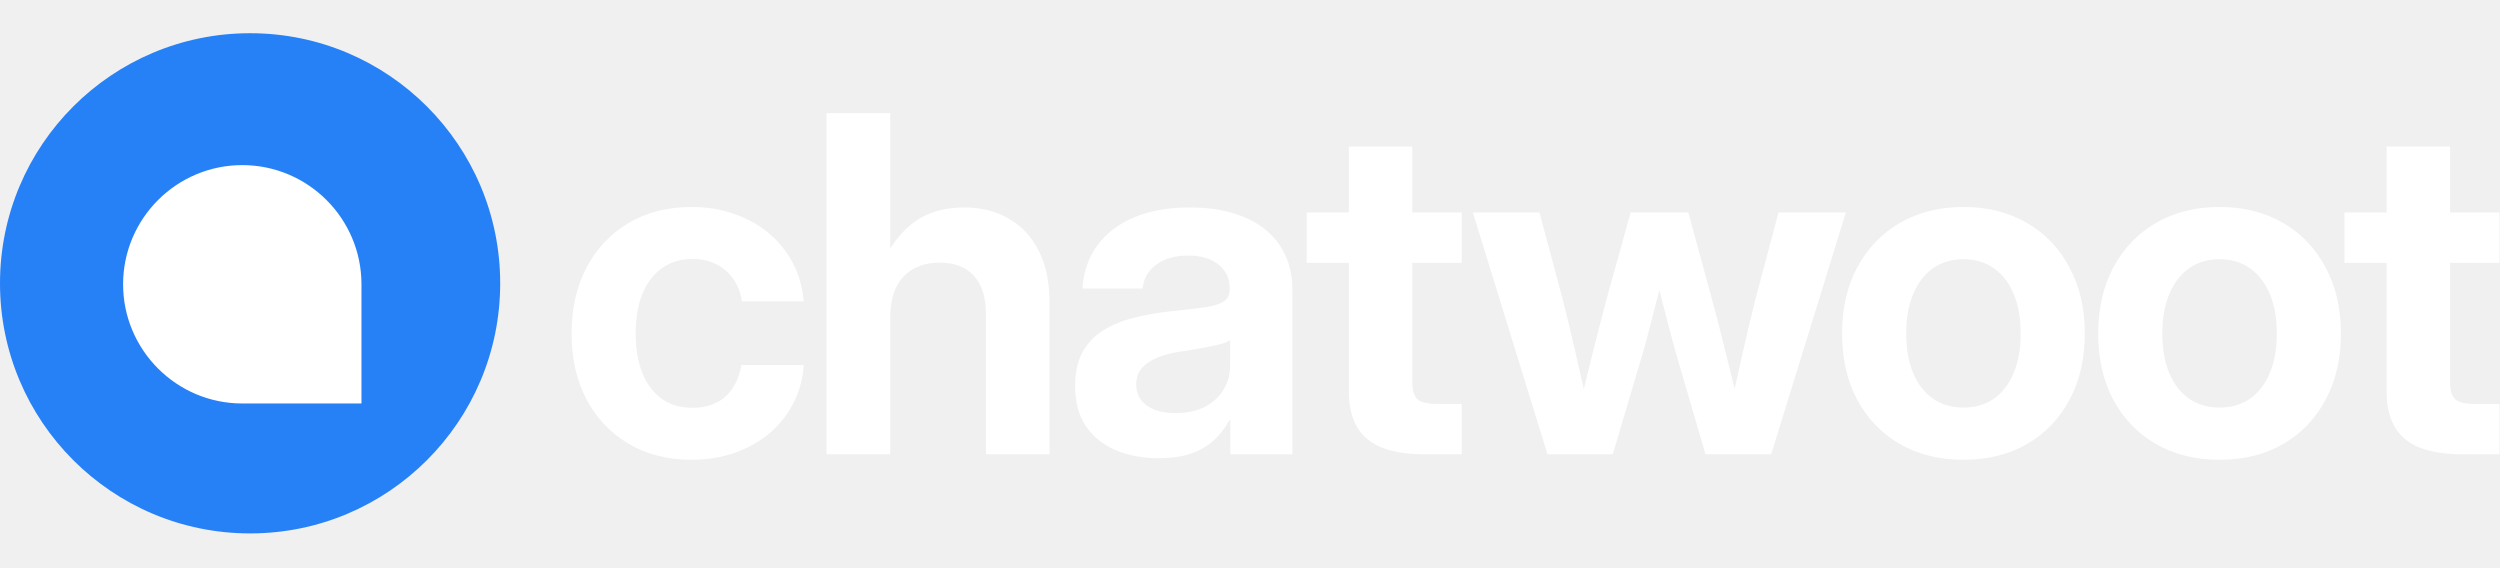
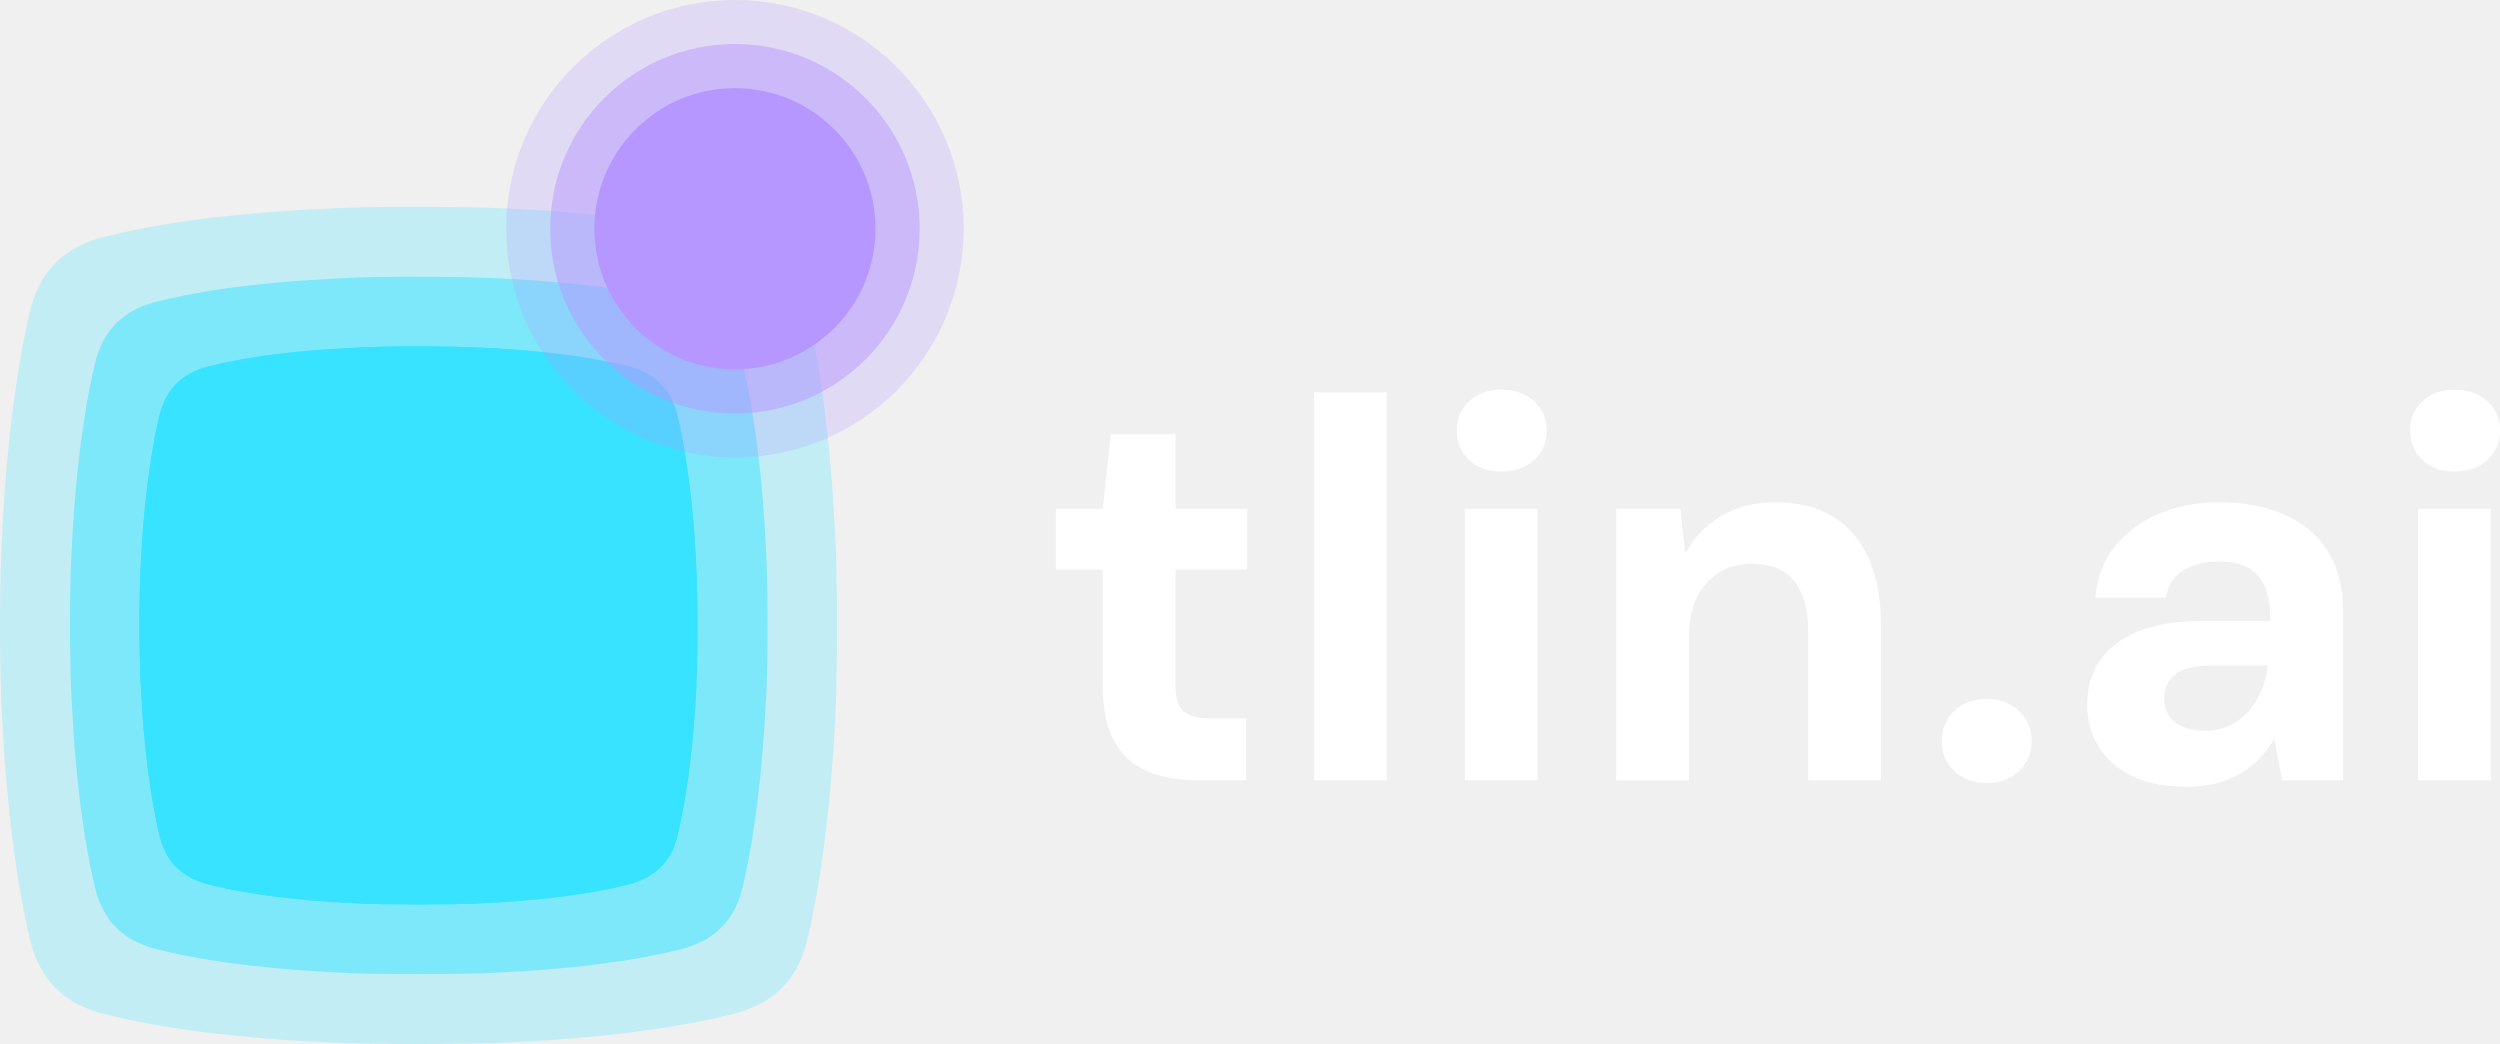
- <svg xmlns="http://www.w3.org/2000/svg" width="2559" height="581" viewBox="0 0 2559 581" fill="none">
-   <path d="M256 546C397.385 546 512 431.385 512 290C512 148.615 397.385 34 256 34C114.615 34 0 148.615 0 290C0 431.385 114.615 546 256 546Z" fill="#2781F6" />
-   <path d="M367 410H247.99C182.388 410 129 356.608 129 290.989C129 225.392 182.388 172 247.992 172C313.612 172 367 225.392 367 290.989V410Z" fill="white" stroke="white" stroke-width="6" />
-   <path d="M707.875 470.625C683.5 470.625 662.016 465.156 643.422 454.219C624.984 443.281 610.609 428.125 600.297 408.75C590.141 389.375 585.062 366.953 585.062 341.484C585.062 316.016 590.141 293.516 600.297 273.984C610.609 254.453 624.984 239.219 643.422 228.281C662.016 217.344 683.5 211.875 707.875 211.875C723.812 211.875 738.5 214.297 751.938 219.141C765.531 223.828 777.328 230.469 787.328 239.062C797.484 247.656 805.609 257.812 811.703 269.531C817.797 281.25 821.469 294.219 822.719 308.438H759.438C758.5 301.875 756.625 296.016 753.812 290.859C751.156 285.547 747.641 281.016 743.266 277.266C739.047 273.359 734.047 270.391 728.266 268.359C722.641 266.172 716.156 265.078 708.812 265.078C696.781 265.078 686.391 268.203 677.641 274.453C668.891 280.703 662.172 289.531 657.484 300.938C652.953 312.344 650.688 325.859 650.688 341.484C650.688 356.953 652.953 370.391 657.484 381.797C662.172 393.203 668.812 402.031 677.406 408.281C686.156 414.375 696.625 417.422 708.812 417.422C716.156 417.422 722.641 416.406 728.266 414.375C733.891 412.344 738.734 409.453 742.797 405.703C747.016 401.797 750.453 397.188 753.109 391.875C755.766 386.406 757.719 380.312 758.969 373.594H822.719C821.781 387.656 818.266 400.625 812.172 412.5C806.234 424.219 798.188 434.453 788.031 443.203C777.875 451.797 766 458.516 752.406 463.359C738.812 468.203 723.969 470.625 707.875 470.625ZM911.209 326.484V465H846.053V115.781H911.209V281.25H898.319C906.288 259.375 917.459 242.422 931.834 230.391C946.366 218.359 964.725 212.344 986.913 212.344C1004.41 212.344 1019.65 216.172 1032.62 223.828C1045.74 231.328 1055.98 242.344 1063.32 256.875C1070.66 271.406 1074.33 289.141 1074.33 310.078V465H1009.18V321.562C1009.18 304.219 1005.04 291.094 996.756 282.188C988.631 273.281 977.069 268.828 962.069 268.828C952.069 268.828 943.241 270.859 935.584 274.922C927.928 278.984 921.913 285.234 917.538 293.672C913.319 302.109 911.209 313.047 911.209 326.484ZM1185.79 468.984C1169.39 468.984 1154.78 466.25 1141.97 460.781C1129.15 455.312 1119 447.109 1111.5 436.172C1104.15 425.234 1100.48 411.562 1100.48 395.156C1100.48 381.094 1103.06 369.453 1108.22 360.234C1113.53 350.859 1120.64 343.438 1129.54 337.969C1138.61 332.344 1149 328.125 1160.72 325.312C1172.43 322.344 1184.62 320.156 1197.28 318.75C1212.59 317.188 1224.7 315.781 1233.61 314.531C1242.51 313.125 1248.92 311.094 1252.83 308.438C1256.73 305.781 1258.68 301.719 1258.68 296.25V294.609C1258.68 288.047 1256.97 282.344 1253.53 277.5C1250.09 272.5 1245.25 268.594 1239 265.781C1232.75 262.969 1225.17 261.562 1216.26 261.562C1207.36 261.562 1199.47 262.969 1192.59 265.781C1185.87 268.594 1180.48 272.578 1176.42 277.734C1172.51 282.734 1170.25 288.594 1169.62 295.312H1107.98C1109.08 278.438 1114.08 263.828 1122.98 251.484C1132.04 239.141 1144.54 229.531 1160.48 222.656C1176.58 215.781 1195.72 212.344 1217.9 212.344C1234.47 212.344 1249.23 214.297 1262.2 218.203C1275.33 222.109 1286.34 227.734 1295.25 235.078C1304.31 242.422 1311.18 251.328 1315.87 261.797C1320.56 272.109 1322.9 283.75 1322.9 296.719V465H1259.39V430.078H1258.45C1254.23 437.891 1248.92 444.766 1242.51 450.703C1236.26 456.484 1228.45 461.016 1219.08 464.297C1209.86 467.422 1198.76 468.984 1185.79 468.984ZM1203.14 422.812C1214.86 422.812 1224.86 420.703 1233.14 416.484C1241.58 412.109 1247.98 406.25 1252.36 398.906C1256.89 391.562 1259.15 383.281 1259.15 374.062V348.281C1257.12 349.531 1254.39 350.703 1250.95 351.797C1247.67 352.734 1243.68 353.672 1239 354.609C1234.47 355.547 1229.47 356.484 1224 357.422C1218.68 358.359 1213.14 359.219 1207.36 360C1199.23 361.25 1191.81 363.203 1185.09 365.859C1178.37 368.516 1172.98 372.109 1168.92 376.641C1165.01 381.016 1163.06 386.719 1163.06 393.75C1163.06 399.688 1164.7 404.922 1167.98 409.453C1171.42 413.828 1176.11 417.188 1182.04 419.531C1187.98 421.719 1195.01 422.812 1203.14 422.812ZM1496.24 217.5V269.062H1337.57V217.5H1496.24ZM1380.69 150H1445.61V390.703C1445.61 399.297 1447.33 405.234 1450.77 408.516C1454.21 411.797 1460.69 413.438 1470.22 413.438C1474.13 413.438 1478.66 413.438 1483.82 413.438C1489.13 413.438 1493.27 413.438 1496.24 413.438V465C1492.02 465 1486.32 465 1479.13 465C1472.1 465 1464.99 465 1457.8 465C1431.39 465 1411.94 459.766 1399.44 449.297C1386.94 438.828 1380.69 422.656 1380.69 400.781V150ZM1584.03 465L1507.62 217.5H1575.82L1599.73 307.031C1604.26 324.688 1608.63 342.891 1612.85 361.641C1617.07 380.391 1621.29 398.828 1625.51 416.953H1616.6C1621.13 398.828 1625.67 380.391 1630.2 361.641C1634.88 342.891 1639.57 324.688 1644.26 307.031L1669.1 217.5H1728.17L1752.54 307.031C1757.38 324.688 1762.07 342.891 1766.6 361.641C1771.13 380.391 1775.67 398.828 1780.2 416.953H1771.06C1775.43 398.828 1779.65 380.391 1783.71 361.641C1787.93 342.891 1792.23 324.688 1796.6 307.031L1820.51 217.5H1889.42L1813.01 465H1745.74L1716.45 364.688C1713.63 354.844 1710.9 344.844 1708.24 334.688C1705.59 324.375 1702.93 314.062 1700.28 303.75C1697.78 293.281 1695.12 282.969 1692.31 272.812H1704.96C1702.31 282.969 1699.57 293.281 1696.76 303.75C1694.1 314.062 1691.45 324.375 1688.79 334.688C1686.29 344.844 1683.56 354.844 1680.59 364.688L1650.82 465H1584.03ZM2009.78 470.625C1985.09 470.625 1963.38 465.234 1944.62 454.453C1926.03 443.672 1911.5 428.594 1901.03 409.219C1890.72 389.844 1885.56 367.266 1885.56 341.484C1885.56 315.703 1890.72 293.125 1901.03 273.75C1911.5 254.219 1926.03 239.062 1944.62 228.281C1963.38 217.344 1985.09 211.875 2009.78 211.875C2034.62 211.875 2056.34 217.344 2074.94 228.281C2093.53 239.062 2107.98 254.219 2118.3 273.75C2128.77 293.125 2134 315.703 2134 341.484C2134 367.266 2128.77 389.844 2118.3 409.219C2107.98 428.594 2093.53 443.672 2074.94 454.453C2056.34 465.234 2034.62 470.625 2009.78 470.625ZM2009.78 417.188C2021.66 417.188 2031.97 414.219 2040.72 408.281C2049.47 402.188 2056.27 393.438 2061.11 382.031C2065.95 370.625 2068.38 357.109 2068.38 341.484C2068.38 325.547 2065.95 311.953 2061.11 300.703C2056.27 289.297 2049.47 280.547 2040.72 274.453C2031.97 268.359 2021.66 265.312 2009.78 265.312C1998.06 265.312 1987.75 268.359 1978.84 274.453C1970.09 280.547 1963.3 289.297 1958.45 300.703C1953.61 311.953 1951.19 325.547 1951.19 341.484C1951.19 357.266 1953.61 370.859 1958.45 382.266C1963.3 393.516 1970.09 402.188 1978.84 408.281C1987.75 414.219 1998.06 417.188 2009.78 417.188ZM2271.94 470.625C2247.26 470.625 2225.54 465.234 2206.79 454.453C2188.19 443.672 2173.66 428.594 2163.19 409.219C2152.88 389.844 2147.72 367.266 2147.72 341.484C2147.72 315.703 2152.88 293.125 2163.19 273.75C2173.66 254.219 2188.19 239.062 2206.79 228.281C2225.54 217.344 2247.26 211.875 2271.94 211.875C2296.79 211.875 2318.51 217.344 2337.1 228.281C2355.69 239.062 2370.15 254.219 2380.46 273.75C2390.93 293.125 2396.16 315.703 2396.16 341.484C2396.16 367.266 2390.93 389.844 2380.46 409.219C2370.15 428.594 2355.69 443.672 2337.1 454.453C2318.51 465.234 2296.79 470.625 2271.94 470.625ZM2271.94 417.188C2283.82 417.188 2294.13 414.219 2302.88 408.281C2311.63 402.188 2318.43 393.438 2323.27 382.031C2328.12 370.625 2330.54 357.109 2330.54 341.484C2330.54 325.547 2328.12 311.953 2323.27 300.703C2318.43 289.297 2311.63 280.547 2302.88 274.453C2294.13 268.359 2283.82 265.312 2271.94 265.312C2260.22 265.312 2249.91 268.359 2241.01 274.453C2232.26 280.547 2225.46 289.297 2220.62 300.703C2215.77 311.953 2213.35 325.547 2213.35 341.484C2213.35 357.266 2215.77 370.859 2220.62 382.266C2225.46 393.516 2232.26 402.188 2241.01 408.281C2249.91 414.219 2260.22 417.188 2271.94 417.188ZM2558.48 217.5V269.062H2399.81V217.5H2558.48ZM2442.93 150H2507.86V390.703C2507.86 399.297 2509.57 405.234 2513.01 408.516C2516.45 411.797 2522.93 413.438 2532.47 413.438C2536.37 413.438 2540.9 413.438 2546.06 413.438C2551.37 413.438 2555.51 413.438 2558.48 413.438V465C2554.26 465 2548.56 465 2541.37 465C2534.34 465 2527.23 465 2520.04 465C2493.64 465 2474.18 459.766 2461.68 449.297C2449.18 438.828 2442.93 422.656 2442.93 400.781V150Z" fill="white" />
+ <svg xmlns="http://www.w3.org/2000/svg" id="Camada_2" data-name="Camada 2" viewBox="0 0 843.13 352.06">
+   <defs>
+     <style>
+       .cls-1 {
+         fill: #b597ff;
+       }
+ 
+       .cls-2 {
+         fill: #fff;
+       }
+ 
+       .cls-3 {
+         opacity: .25;
+       }
+ 
+       .cls-4 {
+         fill: #38e3ff;
+       }
+ 
+       .cls-5 {
+         opacity: .5;
+       }
+     </style>
+   </defs>
+   <g id="LOGO">
+     <g>
+       <path class="cls-2" d="M403.89,263.17c-6.3,0-11.88-1-16.72-3-4.85-2-8.6-5.33-11.27-10-2.67-4.66-4-11.05-4-19.17v-38.89h-15.81v-20.54h15.81l2.73-25.08h21.81v25.08h24.17v20.54h-24.17v39.25c0,4.12.91,6.97,2.73,8.54,1.82,1.58,4.91,2.36,9.27,2.36h11.81v20.9h-16.36Z" />
+       <path class="cls-2" d="M443.14,263.17v-130.85h24.53v130.85h-24.53Z" />
+       <path class="cls-2" d="M506.38,159.04c-4.48,0-8.12-1.3-10.9-3.91-2.79-2.6-4.18-5.91-4.18-9.9s1.39-7.3,4.18-9.9c2.79-2.6,6.42-3.91,10.9-3.91s8.15,1.3,11,3.91c2.84,2.61,4.27,5.91,4.27,9.9s-1.43,7.3-4.27,9.9c-2.85,2.61-6.51,3.91-11,3.91ZM494.03,263.17v-91.59h24.53v91.59h-24.53Z" />
+       <path class="cls-2" d="M545.09,263.17v-91.59h21.63l1.64,15.08c2.91-5.33,6.93-9.54,12.08-12.63,5.15-3.09,11.3-4.63,18.45-4.63,7.63,0,14.05,1.61,19.26,4.82,5.21,3.21,9.21,7.85,11.99,13.9,2.79,6.06,4.18,13.45,4.18,22.17v52.88h-24.53v-50.7c0-7.15-1.58-12.66-4.72-16.54-3.15-3.88-7.94-5.82-14.36-5.82-4,0-7.6.97-10.81,2.91-3.21,1.94-5.72,4.7-7.54,8.27-1.82,3.58-2.73,7.97-2.73,13.18v48.71h-24.53Z" />
+       <path class="cls-2" d="M670.12,264.08c-4.61,0-8.3-1.36-11.09-4.09-2.79-2.73-4.18-6.09-4.18-10.09s1.39-7.36,4.18-10.09c2.79-2.73,6.48-4.09,11.09-4.09,4.36,0,7.96,1.36,10.81,4.09,2.84,2.73,4.27,6.09,4.27,10.09s-1.43,7.36-4.27,10.09c-2.85,2.73-6.45,4.09-10.81,4.09Z" />
+       <path class="cls-2" d="M737.55,265.35c-7.51,0-13.75-1.24-18.72-3.73-4.97-2.48-8.7-5.82-11.18-10-2.48-4.18-3.73-8.81-3.73-13.9,0-5.69,1.42-10.66,4.27-14.9,2.85-4.24,7.18-7.54,12.99-9.9,5.82-2.36,13.2-3.54,22.17-3.54h22.35c0-4.6-.58-8.36-1.73-11.27-1.15-2.91-3.03-5.09-5.63-6.54-2.61-1.45-6.03-2.18-10.27-2.18-4.61,0-8.51.97-11.72,2.91-3.21,1.94-5.18,5.03-5.91,9.27h-23.81c.61-6.66,2.75-12.36,6.45-17.08,3.69-4.73,8.6-8.42,14.72-11.09,6.12-2.66,12.93-4,20.45-4,8.6,0,16.08,1.42,22.44,4.27,6.36,2.85,11.21,7.03,14.54,12.54,3.33,5.51,5,12.21,5,20.08v56.88h-20.54l-2.73-13.99c-1.33,2.42-2.94,4.61-4.82,6.54-1.88,1.94-4.06,3.63-6.54,5.09-2.48,1.45-5.18,2.57-8.09,3.36-2.91.79-6.24,1.18-10,1.18ZM743.54,246.45c3.03,0,5.78-.57,8.27-1.73,2.48-1.15,4.63-2.75,6.45-4.82,1.82-2.06,3.27-4.36,4.36-6.91,1.09-2.54,1.82-5.33,2.18-8.36v-.18h-18.72c-3.88,0-7,.45-9.36,1.36-2.36.91-4.09,2.21-5.18,3.91-1.09,1.7-1.63,3.63-1.63,5.82,0,2.3.54,4.27,1.63,5.91,1.09,1.63,2.7,2.88,4.82,3.73,2.12.85,4.51,1.27,7.18,1.27Z" />
+       <path class="cls-2" d="M827.87,159.04c-4.48,0-8.12-1.3-10.9-3.91-2.79-2.6-4.18-5.91-4.18-9.9s1.39-7.3,4.18-9.9c2.79-2.6,6.42-3.91,10.9-3.91s8.15,1.3,11,3.91c2.84,2.61,4.27,5.91,4.27,9.9s-1.43,7.3-4.27,9.9c-2.85,2.61-6.51,3.91-11,3.91ZM815.51,263.17v-91.59h24.53v91.59h-24.53Z" />
+     </g>
+     <g>
+       <path class="cls-4" d="M234.88,231.02c-.07.96-.19,3.37-.3,5.32-.1,1.96-.22,4-.3,4.56-.06.56-.17,1.88-.24,2.96-.06,1.07-.18,2.42-.25,3.02-.06.58-.18,2.02-.28,3.19s-.22,2.45-.3,2.84c-.07.39-.2,1.48-.3,2.43-.18,1.92-.61,5.55-.71,6.09-.04.18-.17,1.1-.3,2-.59,4.14-1.24,8.2-1.35,8.46-.04.1-.14.65-.24,1.24-.38,2.31-1.42,7.19-1.97,9.26-.35,1.33-1.19,3.69-1.41,3.99-.05.06-.16.35-.28.63-.1.28-.38.81-.6,1.16-.22.35-.42.68-.42.73s-.2.34-.45.67c-.24.32-.52.72-.63.89-.32.48-1.64,1.9-2.58,2.77-.84.76-1.27,1.09-2.19,1.67-.2.12-.43.3-.52.38-.26.26-3.49,1.79-4.46,2.11-.39.14-.79.27-1.18.42-.32.14-2.09.59-4.14,1.05-.91.21-1.85.43-2.08.5-.54.14-3.97.83-6.56,1.3-2.37.43-6.51,1.07-9.53,1.45-.82.11-2.05.27-2.77.38-2.53.35-9.97,1.07-15.03,1.46-3.95.3-4.88.36-7.39.48-1.47.06-3.51.16-4.56.23-8.3.48-32.38.48-40.81,0-1.04-.06-3.09-.17-4.56-.23-1.47-.07-3.32-.18-4.14-.24-5.45-.39-6.58-.49-7.69-.6-.68-.07-2.33-.22-3.66-.35-3.71-.36-9.63-1.04-11.06-1.29-.39-.07-1.27-.2-1.96-.3-1.82-.26-4.72-.72-6.21-.99-2.59-.47-6.02-1.16-6.57-1.3-.22-.06-1.15-.29-2.07-.5-2.09-.47-3.83-.91-4.14-1.05-.13-.06-.45-.17-.71-.25-1.4-.42-4.64-1.96-5.11-2.41-.1-.1-.21-.18-.26-.18-.06,0-.29-.14-.52-.33-.22-.18-.57-.43-.75-.55-1.07-.76-2.99-2.73-3.67-3.73-.15-.22-.45-.65-.65-.95-.21-.3-.68-1.12-1.05-1.83-1.34-2.57-1.84-4.13-2.97-9.35-.33-1.49-.79-3.84-.99-5.03-.1-.55-.26-1.43-.35-1.95-.44-2.32-.84-4.85-1.19-7.45-.1-.72-.26-1.84-.35-2.49-.19-1.22-.42-3.06-.71-5.85-.09-.88-.22-2.03-.29-2.56-.06-.53-.2-1.92-.3-3.08-.1-1.15-.24-2.54-.3-3.06-.1-.85-.32-3.54-.59-7.63-.06-.82-.15-2.65-.22-4.08-.07-1.43-.19-3.34-.25-4.26-.17-2.25-.34-8.69-.43-15.91-.08-5.78.07-16.4.3-21.35.3-6.69.92-16.17,1.17-18.34.07-.59.22-2.02.31-3.19.1-1.17.21-2.32.25-2.54.02-.23.15-1.38.28-2.55.26-2.38.55-4.74,1-7.98.47-3.35,1.19-7.96,1.36-8.64.06-.22.15-.82.22-1.3.09-.49.22-1.24.3-1.66.1-.43.26-1.19.36-1.72.63-3.1,1.5-6.88,1.7-7.33.06-.14.25-.67.44-1.19,1.15-3.36,3.46-6.74,6.04-8.84,2.65-2.17,6.09-3.83,9.56-4.66.07,0,.63-.14,1.24-.28.62-.14,1.55-.37,2.07-.5,1.88-.45,5.2-1.12,7.16-1.46.55-.09,1.43-.26,1.95-.35.52-.1,1.32-.23,1.78-.3.46-.07,1.28-.2,1.83-.3,2.64-.45,8.91-1.24,13.13-1.65,1.01-.1,2.37-.22,3.02-.3,2.59-.26,6.26-.55,9.64-.75,7.28-.45,11.26-.64,16.68-.77,9.01-.22,23.54-.12,31.4.22,4.07.18,11.43.6,14.08.83.78.06,2.05.17,2.84.22.78.07,1.95.18,2.6.25.65.06,1.99.2,2.96.3,3.49.34,5.2.52,5.56.59.2.04,1.16.18,2.13.29,4.84.62,12.26,1.83,14.55,2.38.53.12,1.07.23,1.6.34,1.88.38,2.76.58,3.19.71.63.16,1.27.32,1.89.47,3.67.9,6.51,2.18,9.06,4.06,1.29.95,3.45,3.2,4.28,4.46.41.62.79,1.17.83,1.24.33.47,1.64,3.38,1.9,4.26.08.26.19.58.25.71.13.27.52,1.8.85,3.31.14.58.34,1.53.47,2.13.92,4.2,2,10.37,2.58,14.79.13.97.26,1.92.3,2.09.08.37.46,3.49.77,6.31.13,1.17.26,2.26.29,2.43.04.17.14,1.23.24,2.37.1,1.13.2,2.29.23,2.54.04.26.17,1.88.3,3.61.14,1.72.29,3.82.36,4.68.06.83.16,2.68.23,4.08.07,1.4.18,3.37.24,4.37.53,8.88.53,31.44,0,40.05Z" />
+       <g class="cls-3">
+         <path class="cls-4" d="M281.74,241.07c-.11,1.44-.29,5.05-.45,7.98-.14,2.94-.34,6-.44,6.83-.1.84-.25,2.83-.36,4.44-.1,1.61-.26,3.63-.37,4.52-.08.87-.28,3.03-.42,4.79s-.34,3.68-.45,4.26c-.11.59-.3,2.23-.45,3.64-.28,2.87-.91,8.32-1.06,9.14-.06.28-.25,1.65-.45,3.01-.89,6.21-1.86,12.29-2.02,12.69-.06.14-.22.97-.36,1.86-.57,3.46-2.13,10.79-2.96,13.89-.53,2-1.78,5.53-2.12,5.98-.07.08-.24.53-.42.94-.16.42-.57,1.21-.9,1.74-.34.53-.63,1.02-.63,1.09s-.3.52-.67,1.01c-.36.48-.78,1.08-.94,1.34-.48.72-2.45,2.85-3.87,4.15-1.26,1.14-1.9,1.64-3.28,2.5-.3.18-.65.45-.78.57-.4.4-5.23,2.68-6.69,3.16-.59.2-1.18.41-1.77.63-.48.2-3.14.88-6.21,1.58-1.37.31-2.78.65-3.12.75-.81.2-5.95,1.24-9.84,1.95-3.55.65-9.77,1.6-14.29,2.18-1.23.17-3.08.41-4.16.58-3.79.53-14.95,1.61-22.54,2.19-5.92.45-7.31.54-11.09.72-2.2.1-5.27.24-6.83.35-12.45.72-48.57.72-61.21,0-1.56-.08-4.63-.25-6.83-.35-2.2-.11-4.98-.28-6.21-.36-8.17-.59-9.86-.73-11.54-.9-1.02-.11-3.49-.34-5.5-.53-5.57-.54-14.45-1.56-16.59-1.94-.59-.11-1.9-.3-2.94-.45-2.73-.4-7.07-1.08-9.31-1.49-3.89-.71-9.03-1.74-9.85-1.95-.34-.1-1.73-.43-3.1-.75-3.14-.71-5.75-1.37-6.21-1.58-.19-.1-.67-.25-1.07-.37-2.09-.63-6.96-2.95-7.66-3.62-.14-.14-.31-.28-.38-.28-.1,0-.43-.2-.78-.49-.34-.26-.85-.64-1.12-.83-1.6-1.14-4.49-4.09-5.51-5.59-.23-.34-.67-.97-.97-1.42-.31-.45-1.02-1.68-1.58-2.74-2.01-3.86-2.75-6.19-4.45-14.03-.49-2.24-1.19-5.76-1.49-7.54-.16-.83-.4-2.14-.53-2.92-.66-3.48-1.26-7.28-1.78-11.17-.14-1.08-.38-2.75-.53-3.73-.29-1.83-.63-4.58-1.07-8.78-.13-1.32-.34-3.04-.43-3.84-.1-.79-.3-2.87-.45-4.62-.14-1.73-.36-3.81-.45-4.6-.16-1.28-.48-5.3-.89-11.44-.08-1.23-.23-3.97-.34-6.12-.11-2.14-.29-5.02-.37-6.39-.25-3.37-.52-13.04-.64-23.87-.12-8.67.11-24.6.46-32.02.46-10.03,1.38-24.25,1.76-27.51.11-.89.32-3.03.47-4.79.16-1.76.31-3.48.37-3.81.04-.35.23-2.07.42-3.83.38-3.57.83-7.11,1.5-11.97.7-5.03,1.78-11.94,2.04-12.96.08-.34.23-1.23.34-1.95.13-.73.32-1.85.46-2.49.14-.64.4-1.79.54-2.57.94-4.64,2.25-10.32,2.55-10.99.08-.2.37-1,.66-1.78,1.73-5.04,5.2-10.12,9.06-13.26,3.98-3.25,9.14-5.75,14.34-6.99.11-.01.94-.22,1.86-.42.93-.22,2.32-.55,3.1-.75,2.83-.67,7.81-1.68,10.74-2.19.83-.13,2.14-.38,2.92-.53.78-.14,1.98-.35,2.67-.45.69-.11,1.91-.3,2.74-.45,3.96-.67,13.36-1.86,19.69-2.48,1.52-.14,3.55-.34,4.53-.45,3.89-.38,9.39-.83,14.46-1.13,10.92-.67,16.89-.96,25.02-1.15,13.52-.34,35.3-.18,47.1.34,6.11.26,17.14.9,21.12,1.24,1.17.08,3.08.25,4.26.34,1.17.11,2.92.26,3.9.37.97.08,2.98.3,4.44.45,5.23.52,7.81.78,8.34.89.3.06,1.74.26,3.2.43,7.25.93,18.39,2.74,21.82,3.57.79.18,1.6.35,2.39.52,2.83.58,4.14.87,4.79,1.06.95.24,1.9.48,2.84.71,5.51,1.35,9.77,3.27,13.59,6.09,1.94,1.42,5.17,4.8,6.42,6.69.61.93,1.18,1.76,1.25,1.86.49.7,2.47,5.08,2.85,6.39.12.4.29.87.37,1.07.19.41.78,2.69,1.28,4.97.2.87.52,2.3.71,3.19,1.38,6.3,3,15.55,3.87,22.18.19,1.46.38,2.87.45,3.13.12.55.69,5.23,1.15,9.47.19,1.76.38,3.39.43,3.64.06.25.22,1.84.36,3.55.14,1.7.3,3.43.35,3.81.06.38.25,2.83.45,5.41.2,2.59.43,5.73.54,7.01.08,1.25.24,4.02.35,6.12.11,2.09.26,5.05.36,6.56.79,13.32.79,47.17,0,60.07Z" />
+       </g>
+       <g class="cls-5">
+         <path class="cls-4" d="M258.31,236.04c-.09,1.2-.24,4.21-.37,6.65-.12,2.45-.28,5-.37,5.69-.08.7-.21,2.36-.3,3.7-.08,1.34-.22,3.03-.31,3.77-.07.72-.23,2.53-.35,3.99s-.28,3.07-.37,3.55c-.09.49-.25,1.85-.37,3.04-.23,2.4-.76,6.94-.88,7.62-.05.23-.21,1.37-.37,2.51-.74,5.17-1.55,10.24-1.68,10.58-.05.12-.18.81-.3,1.55-.47,2.89-1.77,8.99-2.47,11.58-.44,1.66-1.48,4.61-1.76,4.98-.06.07-.2.44-.35.78-.13.35-.47,1.01-.75,1.45-.28.44-.52.85-.52.91s-.25.43-.56.84c-.3.4-.65.9-.78,1.11-.4.6-2.04,2.38-3.23,3.46-1.05.95-1.58,1.36-2.74,2.09-.25.15-.54.37-.65.47-.33.33-4.36,2.24-5.57,2.64-.49.17-.98.34-1.47.52-.4.17-2.62.73-5.17,1.31-1.14.26-2.32.54-2.6.62-.67.17-4.96,1.03-8.2,1.62-2.96.54-8.14,1.33-11.91,1.81-1.02.14-2.57.34-3.47.48-3.16.44-12.46,1.34-18.79,1.82-4.93.37-6.09.45-9.24.6-1.83.08-4.39.2-5.69.29-10.38.6-40.48.6-51.01,0-1.3-.07-3.86-.21-5.69-.29-1.83-.09-4.15-.23-5.17-.3-6.81-.49-8.22-.61-9.61-.75-.85-.09-2.91-.28-4.58-.44-4.64-.45-12.04-1.3-13.82-1.61-.49-.09-1.58-.25-2.45-.37-2.28-.33-5.89-.9-7.76-1.24-3.24-.59-7.53-1.45-8.21-1.62-.28-.08-1.44-.36-2.59-.62-2.62-.59-4.79-1.14-5.17-1.31-.16-.08-.56-.21-.89-.31-1.74-.52-5.8-2.46-6.39-3.02-.12-.12-.26-.23-.32-.23-.08,0-.36-.17-.65-.41-.28-.22-.71-.53-.93-.69-1.33-.95-3.74-3.41-4.59-4.66-.19-.28-.56-.81-.81-1.18-.26-.37-.85-1.4-1.31-2.29-1.67-3.22-2.3-5.16-3.71-11.69-.41-1.86-.99-4.8-1.24-6.29-.13-.69-.33-1.78-.44-2.44-.55-2.9-1.05-6.06-1.48-9.31-.12-.9-.32-2.3-.44-3.11-.24-1.52-.52-3.82-.89-7.32-.11-1.1-.28-2.54-.36-3.2-.08-.66-.25-2.4-.37-3.85-.12-1.44-.3-3.18-.37-3.83-.13-1.06-.4-4.42-.74-9.53-.07-1.02-.19-3.31-.28-5.1-.09-1.78-.24-4.18-.31-5.32-.21-2.81-.43-10.87-.53-19.89-.1-7.23.09-20.5.38-26.68.38-8.36,1.15-20.21,1.46-22.93.09-.74.27-2.53.39-3.99.13-1.46.26-2.9.31-3.18.03-.29.19-1.72.35-3.19.32-2.98.69-5.92,1.25-9.97.58-4.19,1.48-9.95,1.7-10.8.07-.28.19-1.02.28-1.62.11-.61.27-1.54.38-2.08.12-.53.33-1.49.45-2.15.78-3.87,1.87-8.6,2.13-9.16.07-.17.31-.83.55-1.48,1.44-4.2,4.33-8.43,7.55-11.05,3.32-2.71,7.62-4.79,11.95-5.82.09-.01.78-.18,1.55-.35.77-.18,1.93-.46,2.59-.62,2.36-.56,6.51-1.4,8.95-1.82.69-.11,1.78-.32,2.44-.44.65-.12,1.65-.29,2.23-.37.57-.09,1.59-.25,2.29-.37,3.3-.56,11.14-1.55,16.41-2.06,1.26-.12,2.96-.28,3.78-.37,3.24-.32,7.83-.69,12.05-.94,9.1-.56,14.07-.8,20.85-.96,11.27-.28,29.42-.15,39.26.28,5.09.22,14.28.75,17.6,1.03.97.07,2.57.21,3.55.28.97.09,2.44.22,3.25.31.81.07,2.49.25,3.7.37,4.36.43,6.51.65,6.95.74.25.05,1.45.22,2.67.36,6.04.77,15.33,2.29,18.18,2.98.66.15,1.33.29,1.99.43,2.36.48,3.45.72,3.99.88.79.2,1.58.4,2.37.59,4.59,1.12,8.14,2.73,11.33,5.07,1.61,1.18,4.31,4,5.35,5.57.51.77.98,1.46,1.04,1.55.41.58,2.05,4.23,2.38,5.32.1.33.24.72.31.89.16.34.65,2.25,1.06,4.14.17.72.43,1.91.59,2.66,1.15,5.25,2.5,12.96,3.23,18.48.16,1.21.32,2.4.37,2.61.1.46.57,4.36.96,7.89.16,1.46.32,2.83.36,3.04.05.21.18,1.53.3,2.96.12,1.41.25,2.86.29,3.18.05.32.21,2.36.37,4.51.17,2.16.36,4.77.45,5.84.07,1.04.2,3.35.29,5.1.09,1.74.22,4.21.3,5.46.66,11.1.66,39.31,0,50.06Z" />
+       </g>
+       <path class="cls-4" d="M234.88,231.02c-.07.96-.19,3.37-.3,5.32-.1,1.96-.22,4-.3,4.56-.06.56-.17,1.88-.24,2.96-.06,1.07-.18,2.42-.25,3.02-.06.58-.18,2.02-.28,3.19s-.22,2.45-.3,2.84c-.07.39-.2,1.48-.3,2.43-.18,1.92-.61,5.55-.71,6.09-.04.18-.17,1.1-.3,2-.59,4.14-1.24,8.2-1.35,8.46-.04.1-.14.65-.24,1.24-.38,2.31-1.42,7.19-1.97,9.26-.35,1.33-1.19,3.69-1.41,3.99-.05.06-.16.35-.28.63-.1.28-.38.81-.6,1.16-.22.35-.42.68-.42.73s-.2.34-.45.67c-.24.32-.52.72-.63.89-.32.48-1.64,1.9-2.58,2.77-.84.76-1.27,1.09-2.19,1.67-.2.12-.43.3-.52.38-.26.26-3.49,1.79-4.46,2.11-.39.14-.79.27-1.18.42-.32.14-2.09.59-4.14,1.05-.91.21-1.85.43-2.08.5-.54.14-3.97.83-6.56,1.3-2.37.43-6.51,1.07-9.53,1.45-.82.11-2.05.27-2.77.38-2.53.35-9.97,1.07-15.03,1.46-3.95.3-4.88.36-7.39.48-1.47.06-3.51.16-4.56.23-8.3.48-32.38.48-40.81,0-1.04-.06-3.09-.17-4.56-.23-1.47-.07-3.32-.18-4.14-.24-5.45-.39-6.58-.49-7.69-.6-.68-.07-2.33-.22-3.66-.35-3.71-.36-9.63-1.04-11.06-1.29-.39-.07-1.27-.2-1.96-.3-1.82-.26-4.72-.72-6.21-.99-2.59-.47-6.02-1.16-6.57-1.3-.22-.06-1.15-.29-2.07-.5-2.09-.47-3.83-.91-4.14-1.05-.13-.06-.45-.17-.71-.25-1.4-.42-4.64-1.96-5.11-2.41-.1-.1-.21-.18-.26-.18-.06,0-.29-.14-.52-.33-.22-.18-.57-.43-.75-.55-1.07-.76-2.99-2.73-3.67-3.73-.15-.22-.45-.65-.65-.95-.21-.3-.68-1.12-1.05-1.83-1.34-2.57-1.84-4.13-2.97-9.35-.33-1.49-.79-3.84-.99-5.03-.1-.55-.26-1.43-.35-1.95-.44-2.32-.84-4.85-1.19-7.45-.1-.72-.26-1.84-.35-2.49-.19-1.22-.42-3.06-.71-5.85-.09-.88-.22-2.03-.29-2.56-.06-.53-.2-1.92-.3-3.08-.1-1.15-.24-2.54-.3-3.06-.1-.85-.32-3.54-.59-7.63-.06-.82-.15-2.65-.22-4.08-.07-1.43-.19-3.34-.25-4.26-.17-2.25-.34-8.69-.43-15.91-.08-5.78.07-16.4.3-21.35.3-6.69.92-16.17,1.17-18.34.07-.59.22-2.02.31-3.19.1-1.17.21-2.32.25-2.54.02-.23.15-1.38.28-2.55.26-2.38.55-4.74,1-7.98.47-3.35,1.19-7.96,1.36-8.64.06-.22.15-.82.22-1.3.09-.49.22-1.24.3-1.66.1-.43.26-1.19.36-1.72.63-3.1,1.5-6.88,1.7-7.33.06-.14.25-.67.44-1.19,1.15-3.36,3.46-6.74,6.04-8.84,2.65-2.17,6.09-3.83,9.56-4.66.07,0,.63-.14,1.24-.28.62-.14,1.55-.37,2.07-.5,1.88-.45,5.2-1.12,7.16-1.46.55-.09,1.43-.26,1.95-.35.52-.1,1.32-.23,1.78-.3.46-.07,1.28-.2,1.83-.3,2.64-.45,8.91-1.24,13.13-1.65,1.01-.1,2.37-.22,3.02-.3,2.59-.26,6.26-.55,9.64-.75,7.28-.45,11.26-.64,16.68-.77,9.01-.22,23.54-.12,31.4.22,4.07.18,11.43.6,14.08.83.78.06,2.05.17,2.84.22.78.07,1.95.18,2.6.25.65.06,1.99.2,2.96.3,3.49.34,5.2.52,5.56.59.2.04,1.16.18,2.13.29,4.84.62,12.26,1.83,14.55,2.38.53.12,1.07.23,1.6.34,1.88.38,2.76.58,3.19.71.63.16,1.27.32,1.89.47,3.67.9,6.51,2.18,9.06,4.06,1.29.95,3.45,3.2,4.28,4.46.41.62.79,1.17.83,1.24.33.47,1.64,3.38,1.9,4.26.08.26.19.58.25.71.13.27.52,1.8.85,3.31.14.58.34,1.53.47,2.13.92,4.2,2,10.37,2.58,14.79.13.97.26,1.92.3,2.09.08.37.46,3.49.77,6.31.13,1.17.26,2.26.29,2.43.04.17.14,1.23.24,2.37.1,1.13.2,2.29.23,2.54.04.26.17,1.88.3,3.61.14,1.72.29,3.82.36,4.68.06.83.16,2.68.23,4.08.07,1.4.18,3.37.24,4.37.53,8.88.53,31.44,0,40.05Z" />
+       <g class="cls-3">
+         <circle class="cls-1" cx="247.86" cy="77.14" r="77.14" />
+       </g>
+       <g class="cls-5">
+         <circle class="cls-1" cx="247.86" cy="77.14" r="62.3" />
+       </g>
+       <circle class="cls-1" cx="247.86" cy="77.14" r="47.4" />
+     </g>
+   </g>
</svg>
